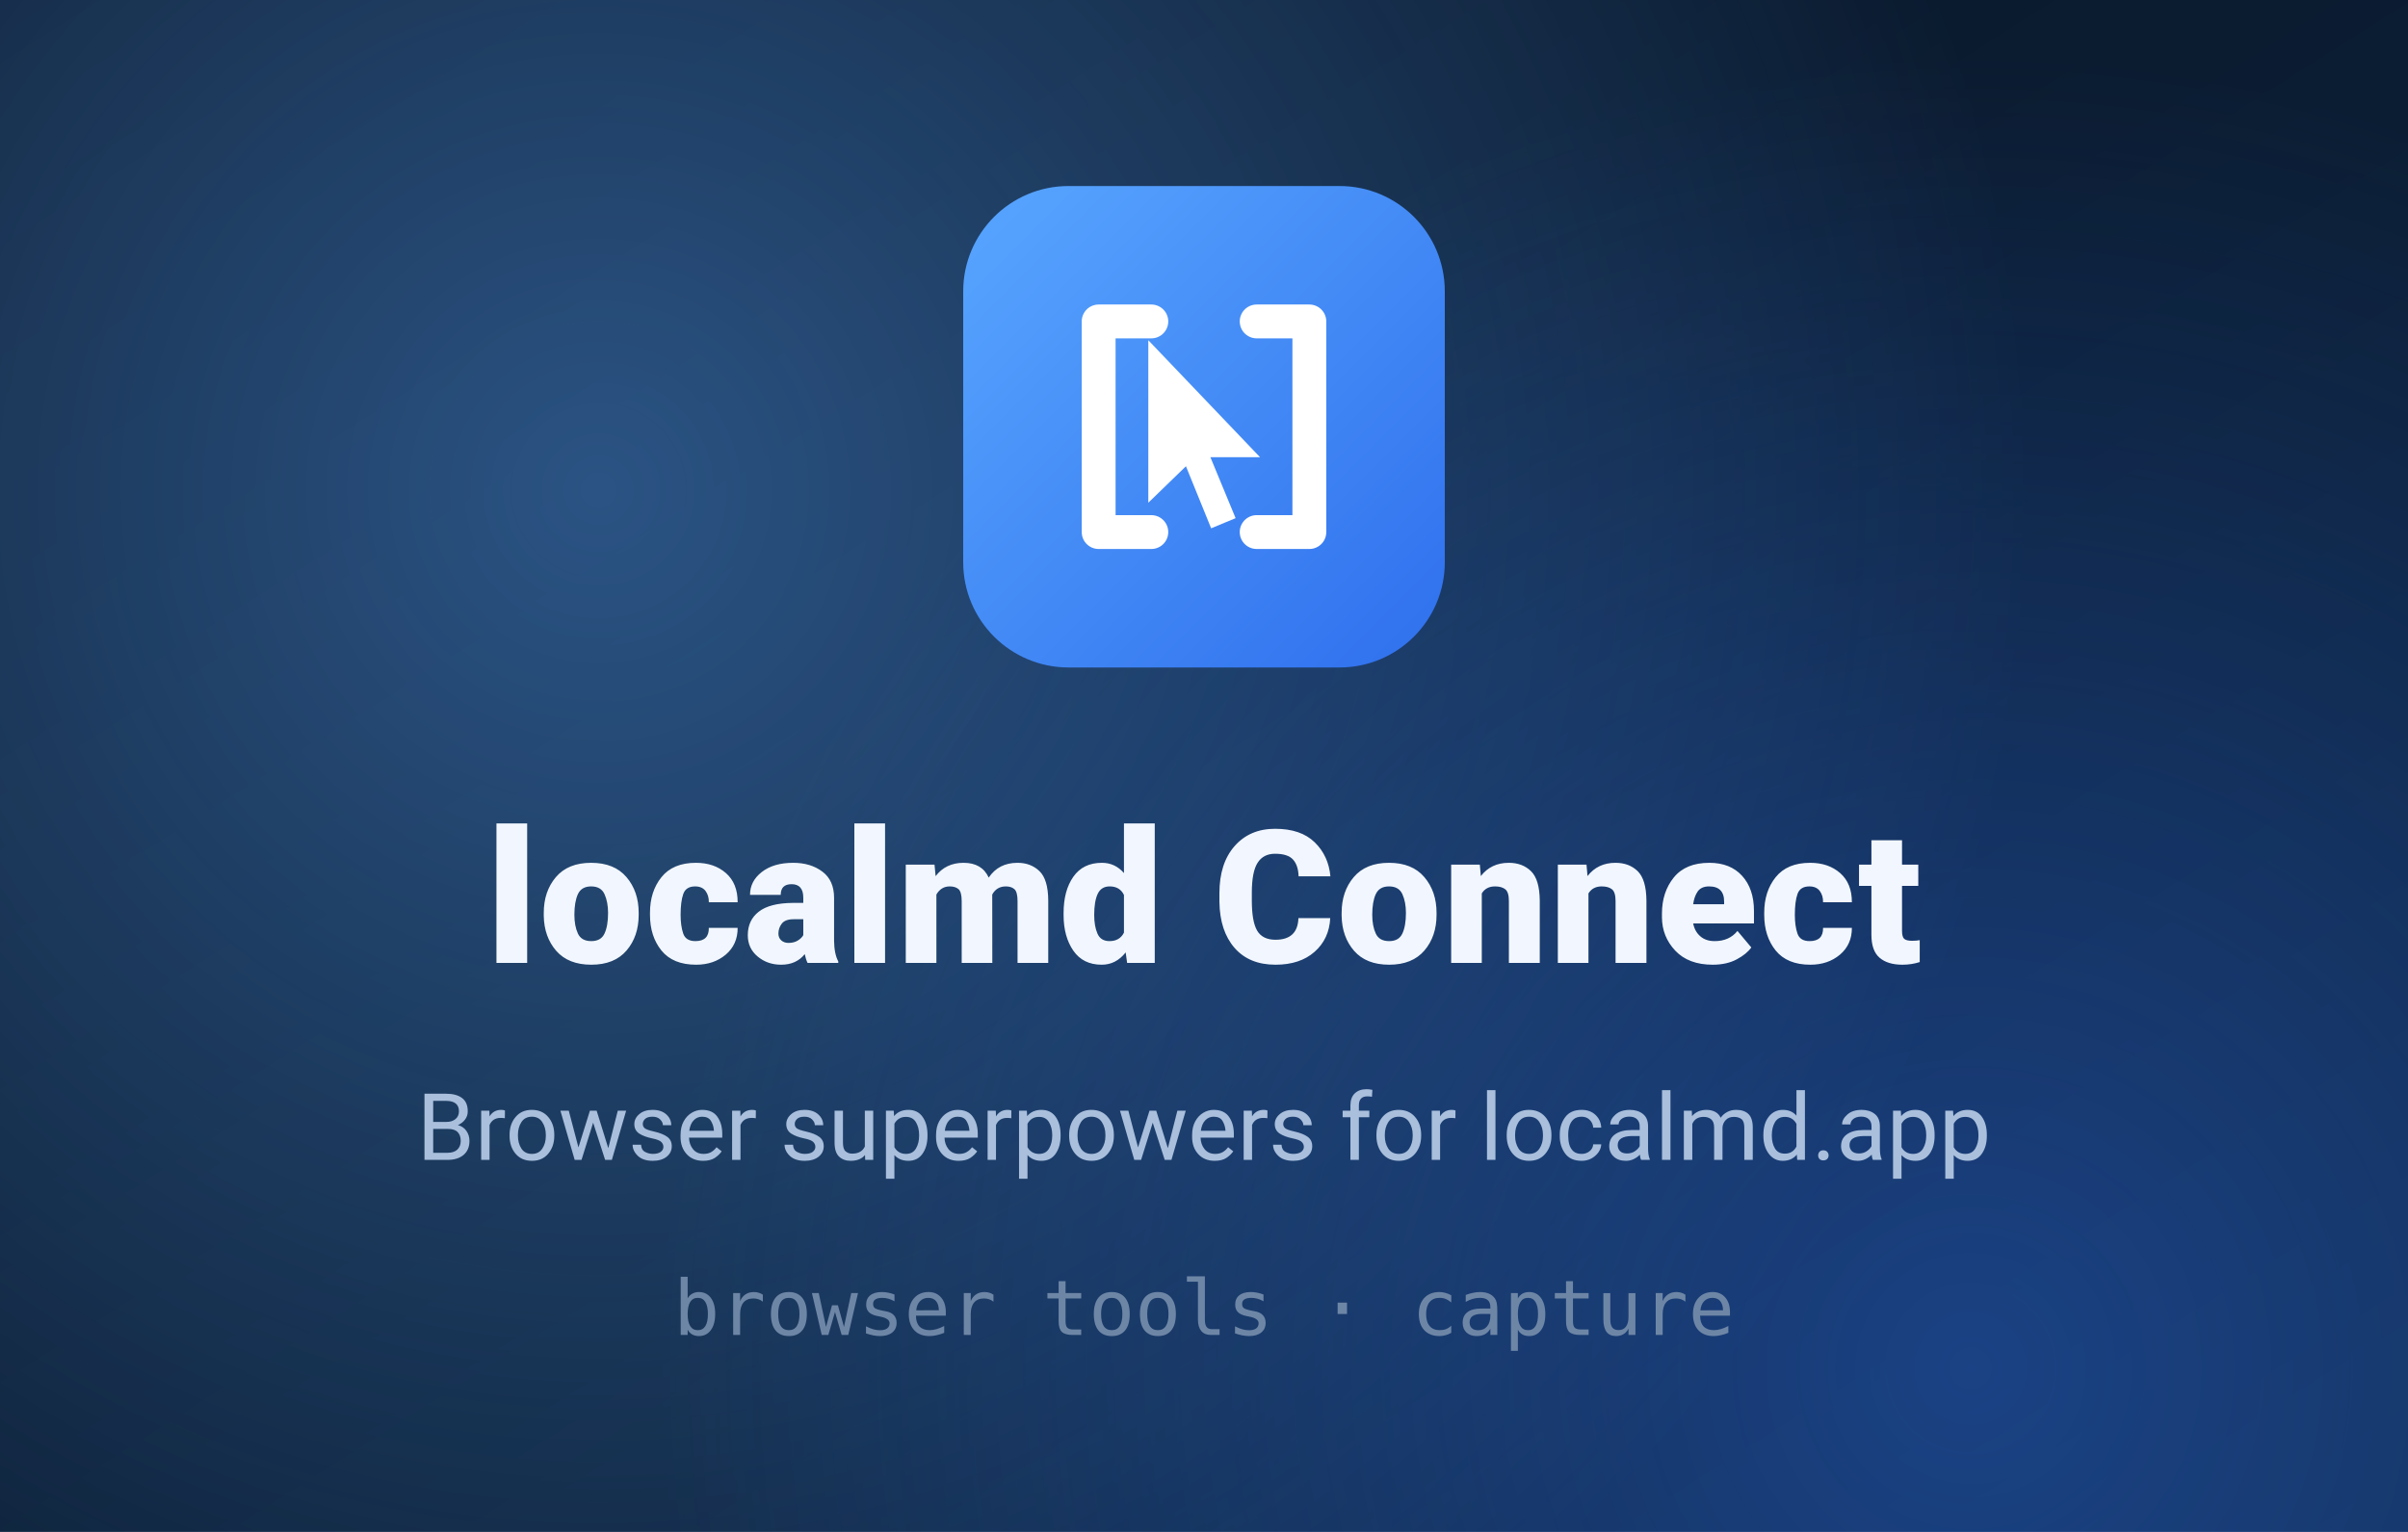
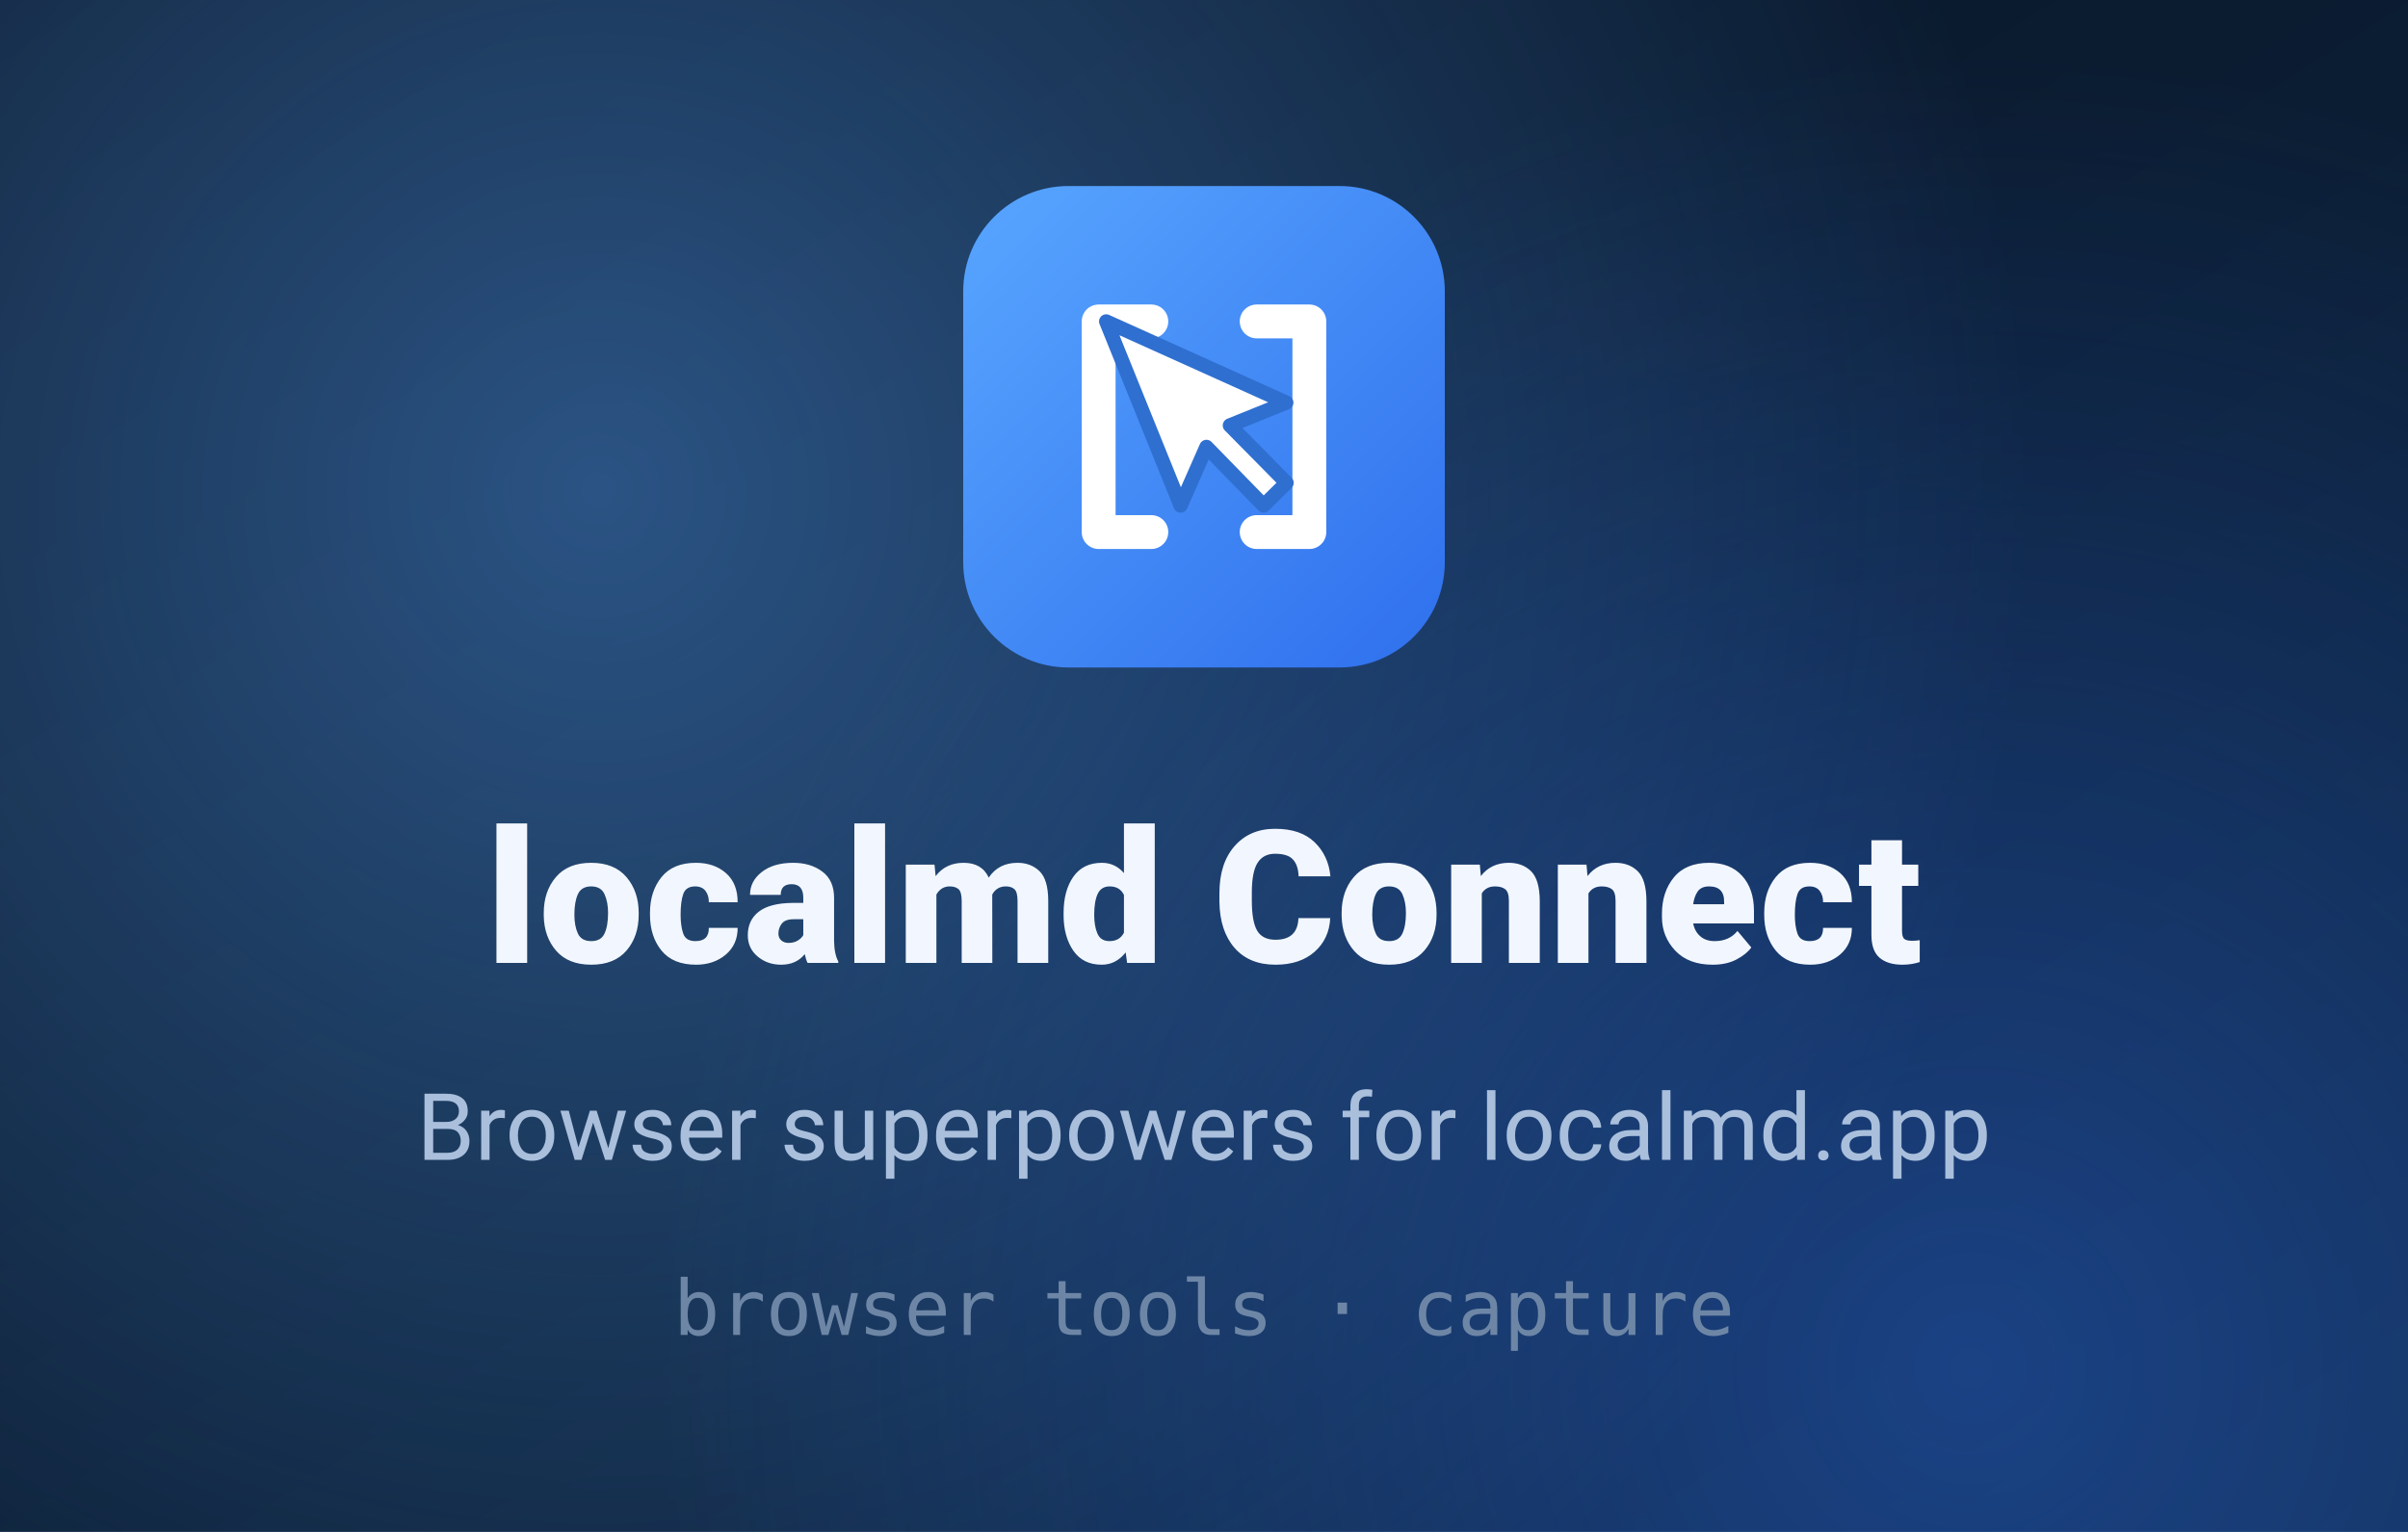
<svg xmlns="http://www.w3.org/2000/svg" width="440" height="280" viewBox="0 0 440 280">
  <defs>
    <linearGradient id="bg" x1="0" y1="0" x2="1" y2="1">
      <stop offset="0" stop-color="#081221" />
      <stop offset="1" stop-color="#0E2743" />
    </linearGradient>
    <linearGradient id="brand" x1="0" y1="0" x2="1" y2="1">
      <stop offset="0" stop-color="#58A6FF" />
      <stop offset="1" stop-color="#2F6FED" />
    </linearGradient>
    <radialGradient id="glowB" cx="0.5" cy="0.5" r="0.5">
      <stop offset="0" stop-color="#58A6FF" stop-opacity="0.42" />
      <stop offset="1" stop-color="#58A6FF" stop-opacity="0" />
    </radialGradient>
    <radialGradient id="glowD" cx="0.5" cy="0.5" r="0.5">
      <stop offset="0" stop-color="#2F6FED" stop-opacity="0.4" />
      <stop offset="1" stop-color="#2F6FED" stop-opacity="0" />
    </radialGradient>
  </defs>
  <rect width="440" height="280" fill="url(#bg)" />
  <circle cx="110" cy="90" r="260" fill="url(#glowB)" />
  <circle cx="360" cy="250" r="240" fill="url(#glowD)" />
  <g transform="translate(176 34) scale(0.6875)">
    <rect width="128" height="128" rx="28" fill="url(#brand)" />
    <g fill="none" stroke="#fff" stroke-width="9" stroke-linecap="round" stroke-linejoin="round">
      <path d="M50 36H36v56h14" />
      <path d="M78 36h14v56H78" />
    </g>
-     <path d="M49.2 41 L49.2 84.2 L59.2 74.5 L65.9 91 L72.4 88.3 L65.7 72.1 L78.9 72.1 Z" fill="#fff" />
+     <path d="M0 0 L0 16 L3.7 12.4 L6.2 18.5 L8.6 17.5 L6.1 11.5 L11 11.5 Z" transform="translate(38 36) rotate(-22) scale(3.3)" fill="#fff" stroke="#2f6fd0" stroke-width="1.15" stroke-linejoin="round" />
  </g>
  <text x="220" y="176" font-family="-apple-system,'SF Pro Display','Segoe UI',Roboto,Helvetica,Arial,sans-serif" font-size="34" font-weight="800" fill="#F2F7FF" text-anchor="middle" letter-spacing="0.3" opacity="1">localmd Connect</text>
  <text x="220" y="212" font-family="-apple-system,'SF Pro Display','Segoe UI',Roboto,Helvetica,Arial,sans-serif" font-size="17" font-weight="400" fill="#A9BFDC" text-anchor="middle" letter-spacing="0" opacity="1">Browser superpowers for localmd.app</text>
  <text x="220" y="244" font-family="ui-monospace,'SF Mono',Menlo,Consolas,monospace" font-size="14" font-weight="400" fill="#6E86A6" text-anchor="middle" letter-spacing="0" opacity="1">browser tools · capture</text>
</svg>
